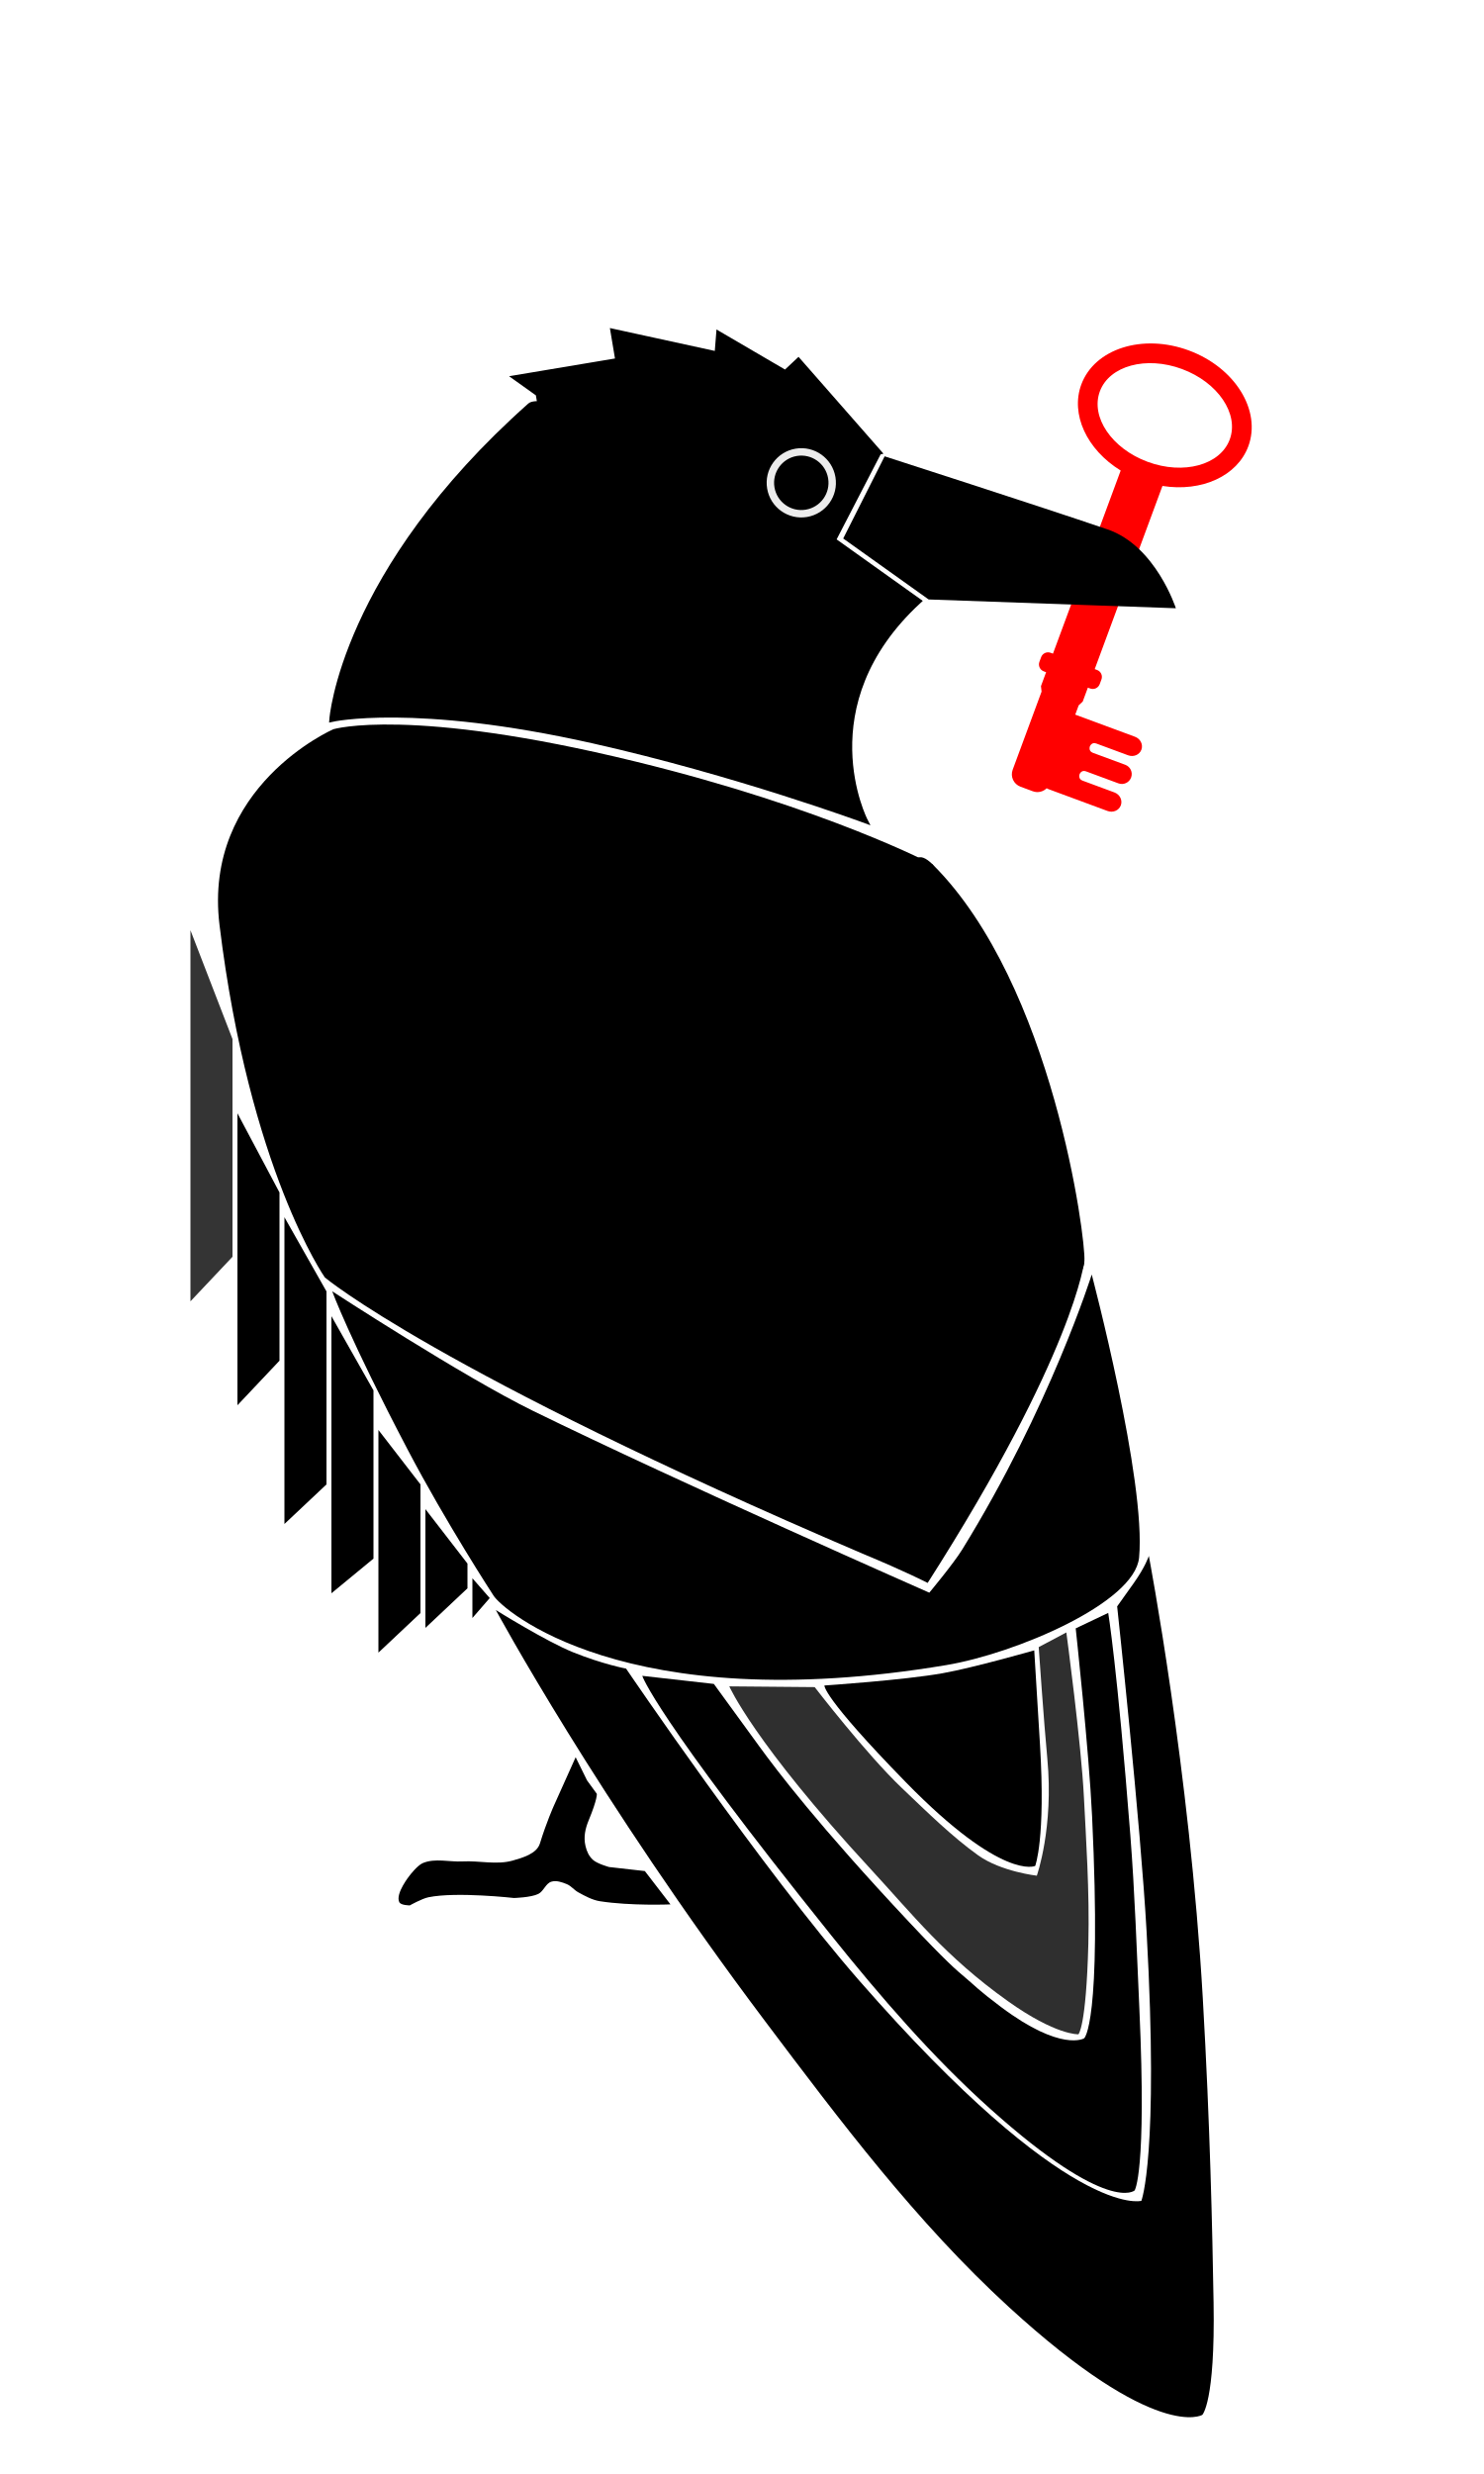
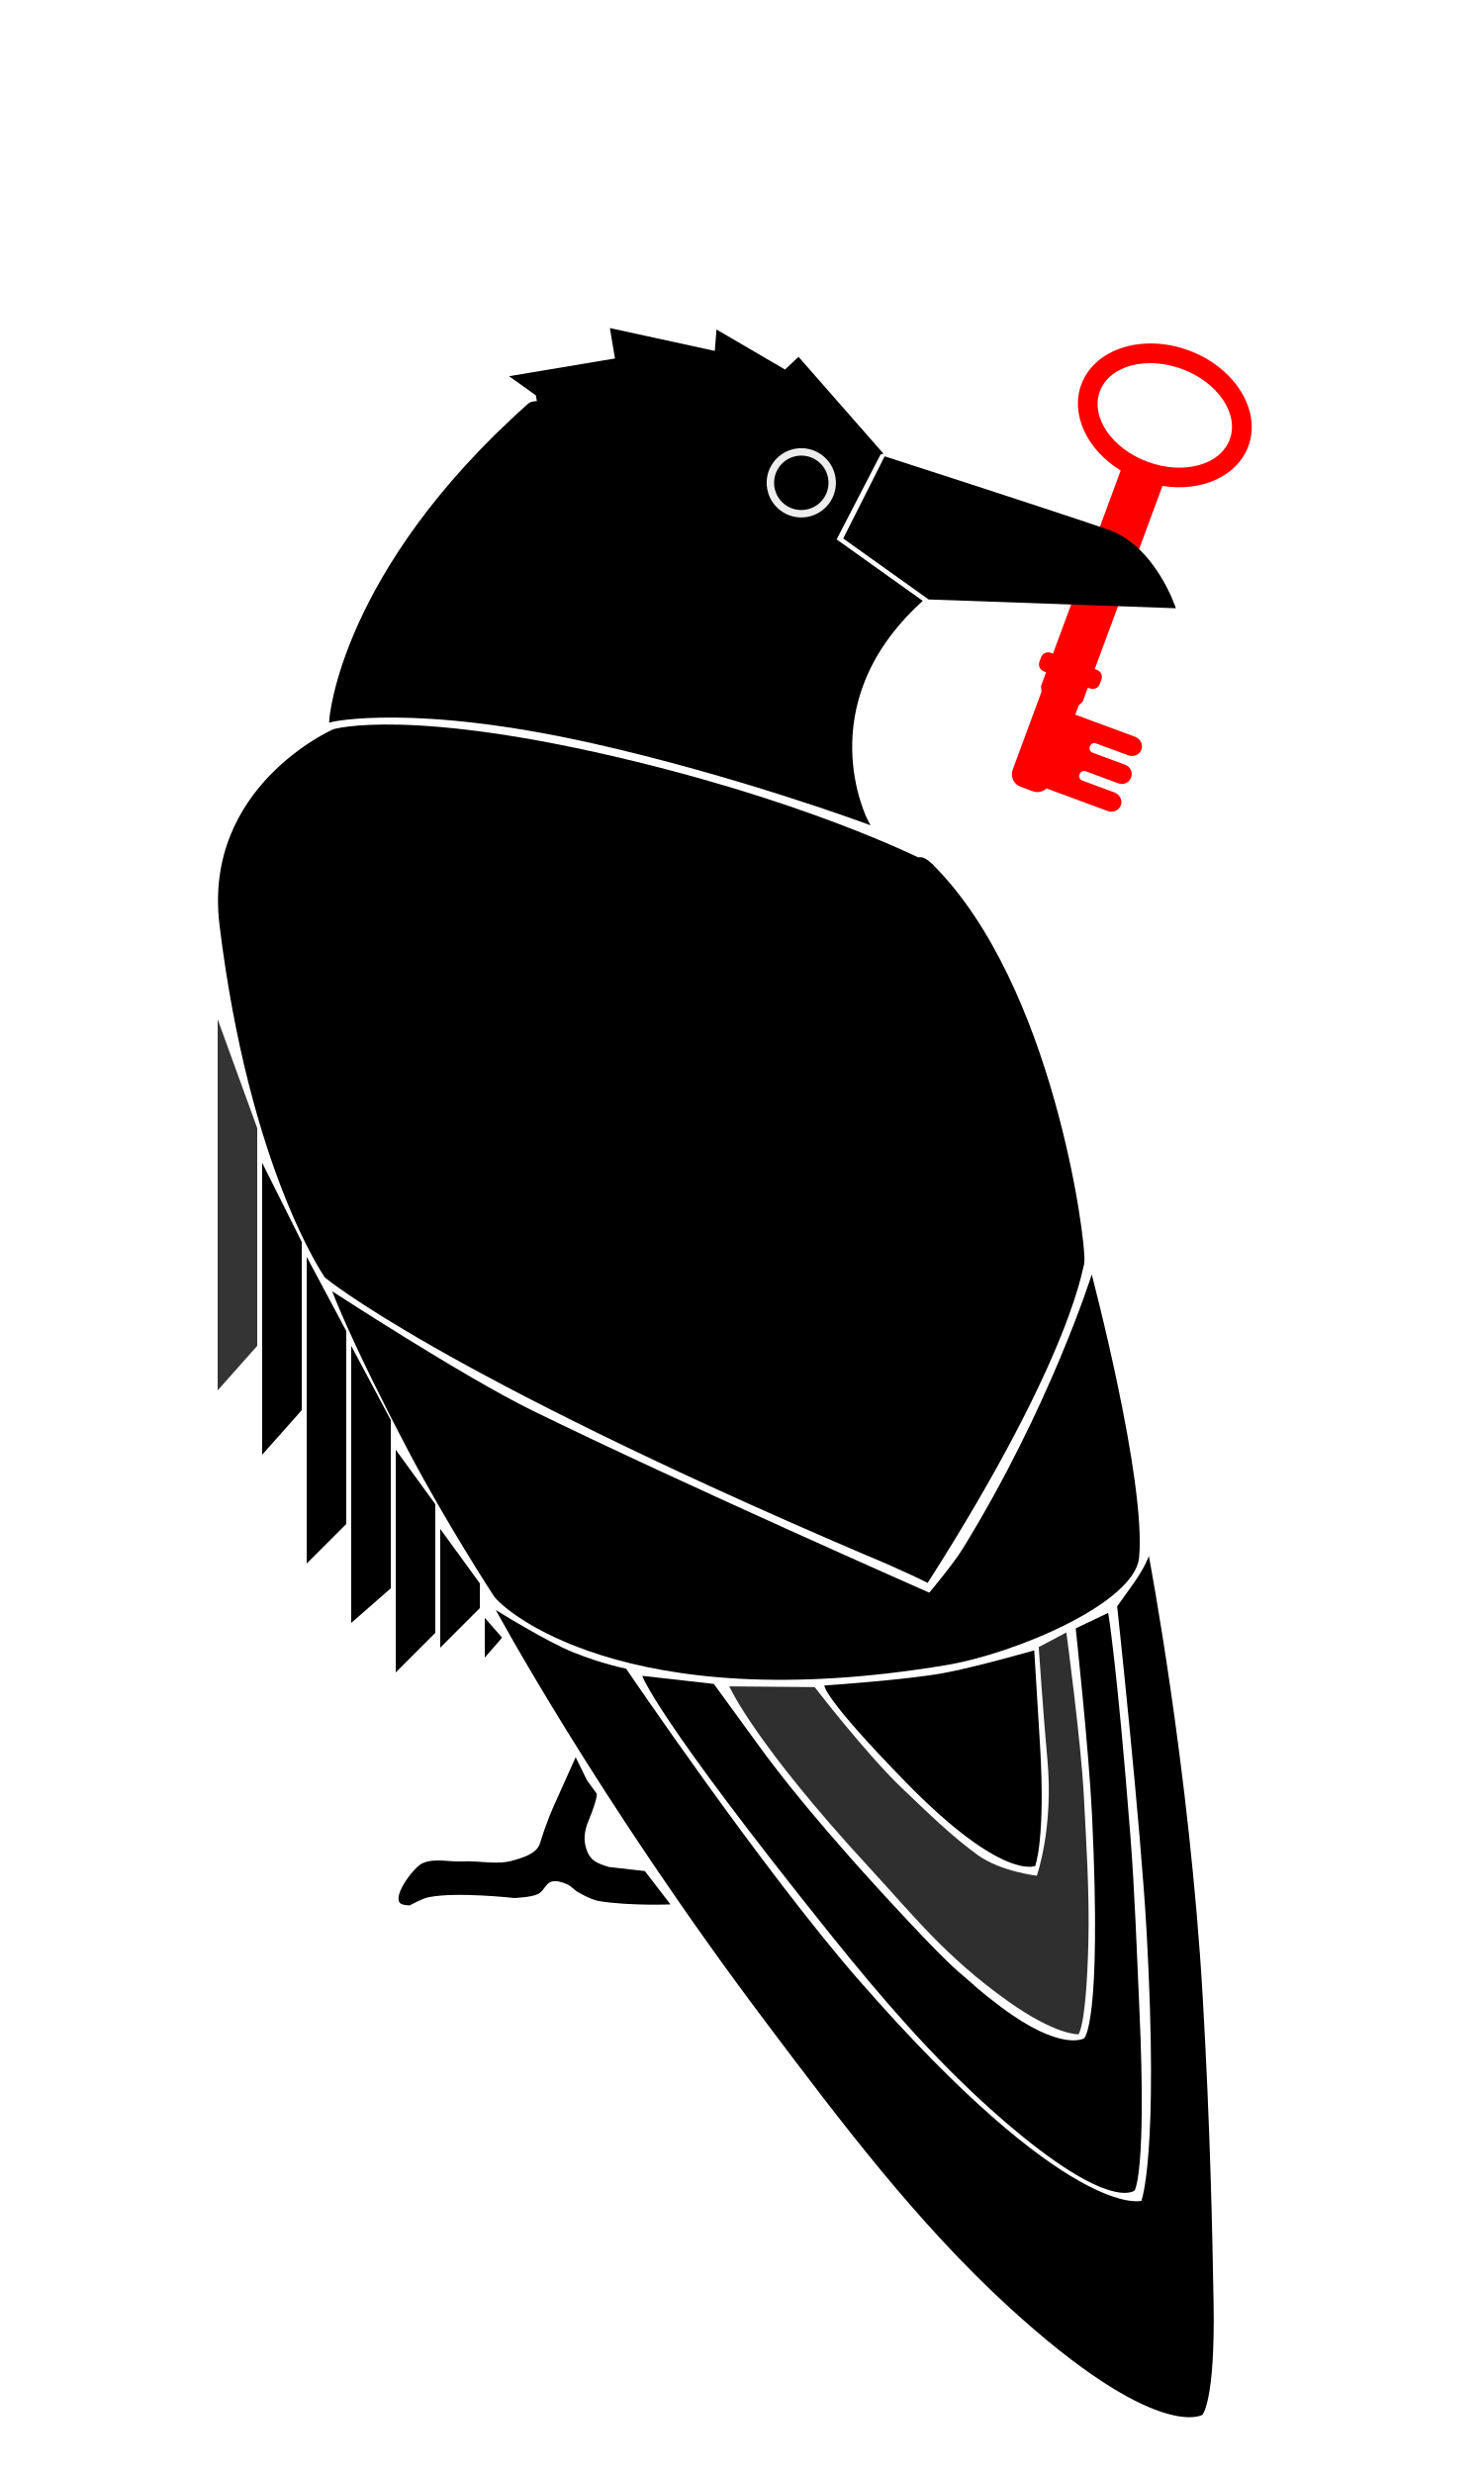
<svg xmlns="http://www.w3.org/2000/svg" width="300" height="500" viewBox="0 0 300 500" id="svg5458" version="1.1">
  <defs id="defs5460" />
  <g id="layer1" transform="translate(0,-552.3622)" style="display:inline">
    <path style="opacity:1;fill:#ff0000;fill-opacity:1;stroke:none;stroke-width:0;stroke-miterlimit:4;stroke-dasharray:none;stroke-opacity:1" d="m 230.741,703.872 c 0.384,-1.039 -0.195,-2.205 -1.299,-2.613 -4.025,-1.476 -12.075,-4.467 -12.075,-4.467 l 0.694,-1.876 c 0,0 0,0 0.816,-0.764 l 1.041,-2.814 0.469,0.173 c 0.779,0.288 1.639,-0.107 1.927,-0.886 l 0.347,-0.938 c 0.288,-0.779 -0.107,-1.639 -0.886,-1.927 l -0.469,-0.173 13.691,-37.012 c 7.999,1.259 15.135,-2.035 17.358,-8.013 2.682,-7.252 -2.701,-15.926 -12.025,-19.375 -9.324,-3.449 -19.057,-0.366 -21.739,6.886 -2.208,5.986 1.066,13.136 7.962,17.387 l -13.688,37.004 -0.469,-0.173 c -0.779,-0.288 -1.639,0.107 -1.927,0.886 l -0.346,0.938 c -0.288,0.779 0.107,1.639 0.886,1.927 l 0.469,0.173 -1.041,2.814 0.122,1.111 c -1.822,4.93 -4.011,10.844 -5.84,15.788 -0.513,1.386 0.19,2.913 1.576,3.425 l 2.502,0.926 c 1.005,0.371 2.079,0.098 2.792,-0.606 0.109,0.063 0.223,0.122 0.346,0.168 l 11.958,4.423 c 1.104,0.409 2.303,-0.099 2.687,-1.139 0.384,-1.039 -0.195,-2.205 -1.299,-2.613 0,0 -4.572,-1.691 -6.448,-2.385 -0.938,-0.346 -0.591,-1.285 -0.591,-1.285 0,0 0.347,-0.938 1.285,-0.591 1.876,0.694 6.565,2.429 6.565,2.429 1.039,0.384 2.185,-0.143 2.57,-1.182 0.384,-1.039 -0.143,-2.185 -1.182,-2.57 l -6.565,-2.429 c -0.938,-0.346 -0.591,-1.285 -0.591,-1.285 0,0 0.346,-0.938 1.285,-0.591 1.876,0.694 6.448,2.385 6.448,2.385 1.104,0.408 2.302,-0.099 2.687,-1.139 z m 17.861,-62.697 c -1.916,5.18 -9.348,7.204 -16.6,4.522 -7.252,-2.682 -11.577,-9.056 -9.661,-14.236 1.916,-5.18 9.348,-7.204 16.6,-4.522 7.252,2.683 11.577,9.056 9.661,14.236 z" id="path6017" />
  </g>
  <g id="layer3">
    <path style="fill:#000000;fill-rule:evenodd;stroke:none;stroke-width:1px;stroke-linecap:butt;stroke-linejoin:miter;stroke-opacity:1" d="m 178.834,92.224 c 0,0 31.078,10.008 45.055,14.766 9.746,3.318 13.82,15.938 13.82,15.938 l -49.978,-1.776 -17.27,-12.319 z" id="path6082" />
  </g>
  <g id="layer4" style="display:inline">
    <path style="fill:#000000;fill-opacity:1;fill-rule:evenodd;stroke:#000000;stroke-width:1px;stroke-linecap:butt;stroke-linejoin:miter;stroke-opacity:1" d="m 177.683,91.403 -16.288,-18.566 -2.629,2.468 -13.486,-7.882 -0.327,4.11 -21.046,-4.589 0.99,5.918 -20.712,3.466 4.605,3.285 0.33,1.973 c 0,0 -1.474,-0.113 -1.973,0.33 -37.954,33.727 -40.072,63.484 -40.072,63.484 0,0 16.602,-3.792 52.816,4.342 29.012,6.517 55.043,16.137 55.043,16.137 0,0 -12.017,-23.337 10.821,-44.395 l -17.27,-12.319 c 9.195,-17.761 9.195,-17.761 9.195,-17.761 z" id="path6085" />
  </g>
  <g id="layer5">
    <circle style="opacity:1;fill:#ececec;fill-opacity:1;stroke:#000000;stroke-width:0;stroke-miterlimit:4;stroke-dasharray:none;stroke-opacity:1" id="path6110" cx="143.66" cy="122.976" r="7" transform="matrix(0.9862856,-0.1650476,0.1650476,0.9862856,0,0)" />
    <ellipse style="opacity:1;fill:#000000;fill-opacity:1;stroke:#000000;stroke-width:0;stroke-miterlimit:4;stroke-dasharray:none;stroke-opacity:1" id="path6106" cx="143.66" cy="122.976" rx="5.5" ry="5.5" transform="matrix(0.9862856,-0.1650476,0.1650476,0.9862856,0,0)" />
  </g>
  <g id="layer6">
    <path style="fill:#000000;fill-opacity:1;fill-rule:evenodd;stroke:none;stroke-width:1px;stroke-linecap:butt;stroke-linejoin:miter;stroke-opacity:1" d="m 188.588,174.746 c 0,0 -21.29,-11.346 -60.09,-20.831 -45.639,-11.157 -61.09,-6.544 -61.09,-6.544 0,0 -26.461,11.525 -23.031,39.594 6.043,49.458 21.295,71.212 21.295,71.212 0,0 22.601,18.986 108.704,55.824 8.716,3.611 13.156,5.91 13.156,5.91 29.726,-46.544 31.686,-65.123 31.686,-65.123" id="path6113" />
  </g>
  <g id="layer7">
    <path style="fill:#000000;fill-opacity:1;fill-rule:evenodd;stroke:none;stroke-width:1px;stroke-linecap:butt;stroke-linejoin:miter;stroke-opacity:1" d="m 188.588,174.746 c 24.347,24.315 30.957,75.932 30.631,80.042 -1.083,13.64 -28.296,-29.738 -28.296,-29.738 0,0 -14.212,-62.166 -2.335,-50.305 z" id="path6116" />
  </g>
  <g id="layer8">
    <path style="fill:#000000;fill-opacity:1;fill-rule:evenodd;stroke:none;stroke-width:1px;stroke-linecap:butt;stroke-linejoin:miter;stroke-opacity:1" d="m 67.154,260.971 c 0,0 3.502,9.596 15.25,31.982 7.796,14.856 17.341,29.482 17.341,29.482 1.603,2.726 26.485,24.971 91.58,14.078 13.948,-2.334 38.076,-12.548 38.948,-21.726 1.469,-15.454 -9.573,-57.205 -9.573,-57.205 0,0 -8.435,26.843 -26.185,55.584 -1.781,2.884 -6.652,8.717 -6.652,8.717 0,0 -50.113,-22.067 -80.169,-36.773 -14.085,-6.892 -40.54,-24.14 -40.54,-24.14 z" id="path6119" />
  </g>
  <g id="layer2">
    <path style="fill:#000000;fill-opacity:1;fill-rule:evenodd;stroke:none;stroke-width:1px;stroke-linecap:butt;stroke-linejoin:miter;stroke-opacity:1" d="m 166.668,340.639 c 0,0 16.016,-1.071 23.918,-2.482 6.269,-1.119 18.492,-4.615 18.492,-4.615 0,0 0.602,9.867 1.163,19.069 1.163,19.07 -0.97,24.496 -0.97,24.496 0,0 -6.574,3.128 -26.151,-16.916 -17.058,-17.465 -16.453,-19.553 -16.453,-19.553 z" id="path4150" />
  </g>
  <g id="layer9">
    <path style="fill:#000000;fill-opacity:0.816;fill-rule:evenodd;stroke:none;stroke-width:1px;stroke-linecap:butt;stroke-linejoin:miter;stroke-opacity:1" d="m 164.695,340.969 c 0,0 10.366,13.474 17.604,20.374 5.129,4.89 10.25,9.917 15.462,13.635 4.605,3.285 11.839,4.102 11.839,4.102 0,0 3.446,-9.702 2.122,-23.675 -0.695,-7.331 -1.741,-22.521 -1.741,-22.521 l 5.588,-2.963 c 0,0 3.012,22.364 3.557,33.371 0.385,7.772 1.163,19.07 0.89,29.555 -0.442,16.965 -2.01,18.286 -2.01,18.286 0,0 -4.504,0.262 -14.307,-6.731 -12.665,-9.034 -19.203,-17.471 -27.801,-26.779 -23.526,-25.466 -28.465,-36.807 -28.465,-36.807" id="path4153" />
  </g>
  <g id="layer10" style="display:inline">
    <path style="fill:#000000;fill-opacity:1;fill-rule:evenodd;stroke:none;stroke-width:1px;stroke-linecap:butt;stroke-linejoin:miter;stroke-opacity:1" d="m 144.309,340.325 -14.468,-1.634 c 0,0 2.307,7.725 38.175,52.418 9.954,12.402 20.398,24.552 32.245,35.16 23.852,21.356 29.109,16.421 29.109,16.421 0,0 2.464,-3.454 0.962,-36.662 -0.53,-11.731 -0.919,-23.473 -1.831,-35.18 -2.653,-34.029 -4.468,-44.878 -4.468,-44.878 l -6.574,3.128 c 0,0 2.682,24.656 3.313,37.974 2.001,42.249 -1.615,44.882 -1.615,44.882 0,0 -4.601,2.798 -16.773,-6.318 -4.688,-3.511 -5.284,-4.32 -7.172,-5.897 -1.888,-1.577 -4.013,-3.384 -11.417,-11.27 -18.429,-19.631 -26.84,-30.777 -30.273,-35.49 z" id="path4154" />
  </g>
  <g id="layer11" style="display:inline">
    <path style="opacity:1;fill:#000000;fill-opacity:1;fill-rule:evenodd;stroke:none;stroke-width:1px;stroke-linecap:butt;stroke-linejoin:miter;stroke-opacity:1" d="m 126.552,337.213 c 0.172,0.065 -4.713,-0.869 -10.688,-3.281 -5.504,-2.221 -15.624,-8.538 -15.624,-8.538 0,0 20.575,38.127 54.471,83.15 15.197,20.186 30.564,40.601 49.193,57.672 29.939,27.435 39.141,21.839 39.141,21.839 0,0 2.629,-2.468 2.287,-22.689 -0.248,-14.662 -0.707,-35.948 -2.178,-61.484 -2.661,-46.194 -10.909,-89.426 -10.909,-89.426 0,0 -0.656,2.138 -3.12,5.592 l -3.285,4.605 c 0,0 4.746,43.891 5.962,65.92 2.496,45.208 -1.066,54.219 -1.066,54.219 0,0 -14.514,4.152 -57.026,-44.498 -19.566,-22.391 -47.158,-63.082 -47.158,-63.082 z" id="path4156" />
  </g>
  <g id="layer12">
    <path style="fill:#000000;fill-opacity:1;fill-rule:evenodd;stroke:none;stroke-width:1px;stroke-linecap:butt;stroke-linejoin:miter;stroke-opacity:1" d="m 118.676,359.823 1.975,2.711 c 0,0 0.165,0.986 -1.641,5.344 -0.687,1.658 -1.075,3.364 -0.654,5.179 0.272,1.171 0.712,2.073 1.481,2.794 0.877,0.822 3.289,1.477 3.289,1.477 l 7.234,0.817 5.183,6.737 c 0,0 -8.055,0.334 -14.303,-0.648 -1.473,-0.232 -2.983,-1.043 -4.358,-1.805 -0.825,-0.457 -1.43,-1.286 -2.303,-1.643 -0.976,-0.399 -2.117,-0.802 -3.124,-0.491 -1.149,0.354 -1.552,1.934 -2.629,2.468 -1.494,0.74 -4.931,0.825 -4.931,0.825 0,0 -11.624,-1.302 -17.262,-0.153 -1.347,0.274 -3.78,1.646 -3.78,1.646 0,0 -1.814,0.015 -2.138,-0.656 -0.844,-1.751 2.134,-5.427 2.134,-5.427 0,0 1.521,-2.002 2.629,-2.468 2.478,-1.041 5.372,-0.19 8.055,-0.334 3.345,-0.18 6.888,0.745 10.11,-0.171 2.028,-0.576 4.869,-1.385 5.505,-3.456 1.312,-4.275 2.79,-7.564 2.79,-7.564 l 4.432,-9.867" id="path4159" />
  </g>
  <g id="layer13">
-     <path style="fill:#000000;fill-opacity:0.793;fill-rule:evenodd;stroke:none;stroke-width:1px;stroke-linecap:butt;stroke-linejoin:miter;stroke-opacity:1" d="m 38.5,188 8.5,22 0,44 -8.5,9 z" id="path4162" />
-     <path style="fill:#000000;fill-opacity:1;fill-rule:evenodd;stroke:none;stroke-width:1px;stroke-linecap:butt;stroke-linejoin:miter;stroke-opacity:1" d="m 48,225 8.5,16 0,34 -8.5,9 z" id="path4161" />
-     <path style="fill:#000000;fill-opacity:1;fill-rule:evenodd;stroke:none;stroke-width:1px;stroke-linecap:butt;stroke-linejoin:miter;stroke-opacity:1" d="m 66,261 0,39 -8.5,8 0,-62" id="path4163" />
-     <path style="fill:#000000;fill-opacity:1;fill-rule:evenodd;stroke:none;stroke-width:1px;stroke-linecap:butt;stroke-linejoin:miter;stroke-opacity:1" d="m 67,266 8.5,15 0,34 -8.5,7 z" id="path4165" />
-     <path style="fill:#000000;fill-opacity:1;fill-rule:evenodd;stroke:none;stroke-width:1px;stroke-linecap:butt;stroke-linejoin:miter;stroke-opacity:1" d="m 76.5,289 8.5,11 0,26 -8.5,8 z" id="path4167" />
-     <path style="fill:#000000;fill-opacity:1;fill-rule:evenodd;stroke:none;stroke-width:1px;stroke-linecap:butt;stroke-linejoin:miter;stroke-opacity:1" d="m 86,305 8.5,11 0,5 -8.5,8 z" id="path4169" />
-     <path style="fill:#000000;fill-opacity:1;fill-rule:evenodd;stroke:none;stroke-width:1px;stroke-linecap:butt;stroke-linejoin:miter;stroke-opacity:1" d="m 95.5,318.969 3.5,4 L 95.5,327 Z" id="path4171" />
+     <path style="fill:#000000;fill-opacity:0.793;fill-rule:evenodd;stroke:none;stroke-width:1px;stroke-linecap:butt;stroke-linejoin:miter;stroke-opacity:1" d="m 44,206 8,22 0,44 -8,9 z" id="path4162" />
+     <path style="fill:#000000;fill-opacity:1;fill-rule:evenodd;stroke:none;stroke-width:1px;stroke-linecap:butt;stroke-linejoin:miter;stroke-opacity:1" d="m 53,235 8,16 0,34 -8,9 z" id="path4161" />
+     <path style="fill:#000000;fill-opacity:1;fill-rule:evenodd;stroke:none;stroke-width:1px;stroke-linecap:butt;stroke-linejoin:miter;stroke-opacity:1" d="m 70,269 0,39 -8,8 0,-62" id="path4163" />
+     <path style="fill:#000000;fill-opacity:1;fill-rule:evenodd;stroke:none;stroke-width:1px;stroke-linecap:butt;stroke-linejoin:miter;stroke-opacity:1" d="m 71,272 8,15 0,34 -8,7 z" id="path4165" />
+     <path style="fill:#000000;fill-opacity:1;fill-rule:evenodd;stroke:none;stroke-width:1px;stroke-linecap:butt;stroke-linejoin:miter;stroke-opacity:1" d="m 80,293 8,11 0,26 -8,8 z" id="path4167" />
+     <path style="fill:#000000;fill-opacity:1;fill-rule:evenodd;stroke:none;stroke-width:1px;stroke-linecap:butt;stroke-linejoin:miter;stroke-opacity:1" d="m 89,309 8,11 0,5 -8,8 z" id="path4169" />
+     <path style="fill:#000000;fill-opacity:1;fill-rule:evenodd;stroke:none;stroke-width:1px;stroke-linecap:butt;stroke-linejoin:miter;stroke-opacity:1" d="m 98,326.969 3.5,4 L 98,335 Z" id="path4171" />
  </g>
</svg>
